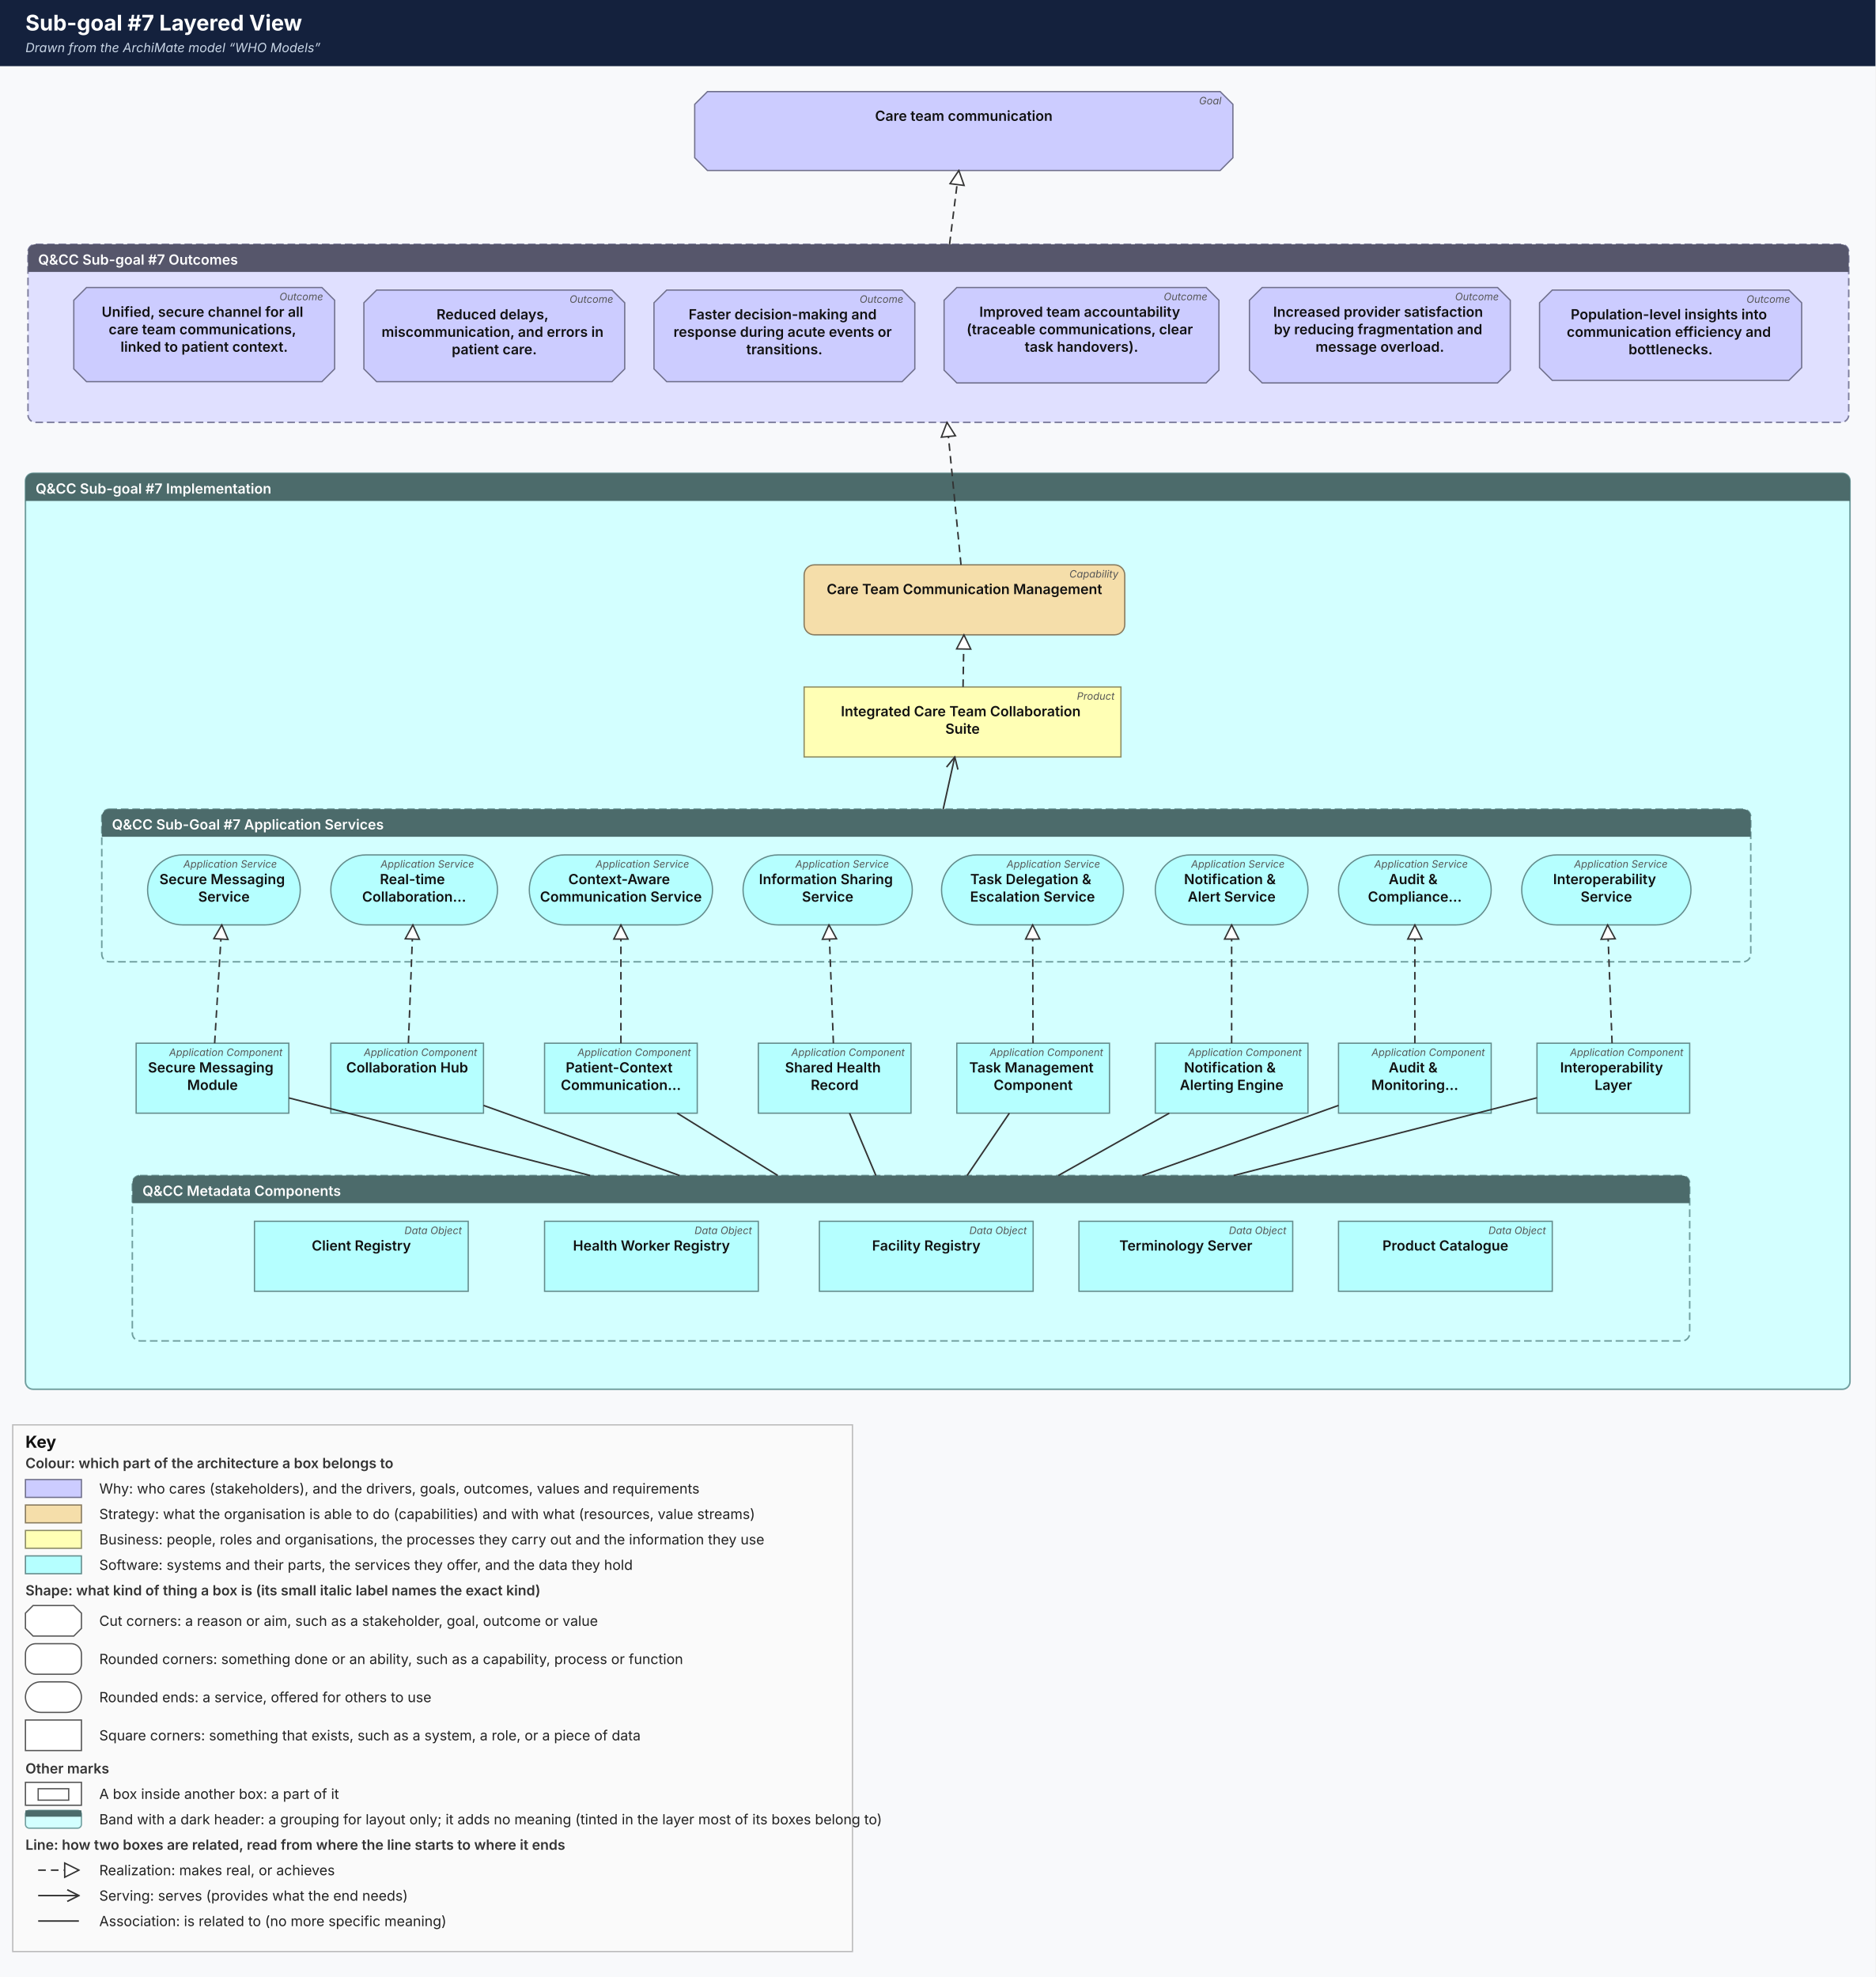
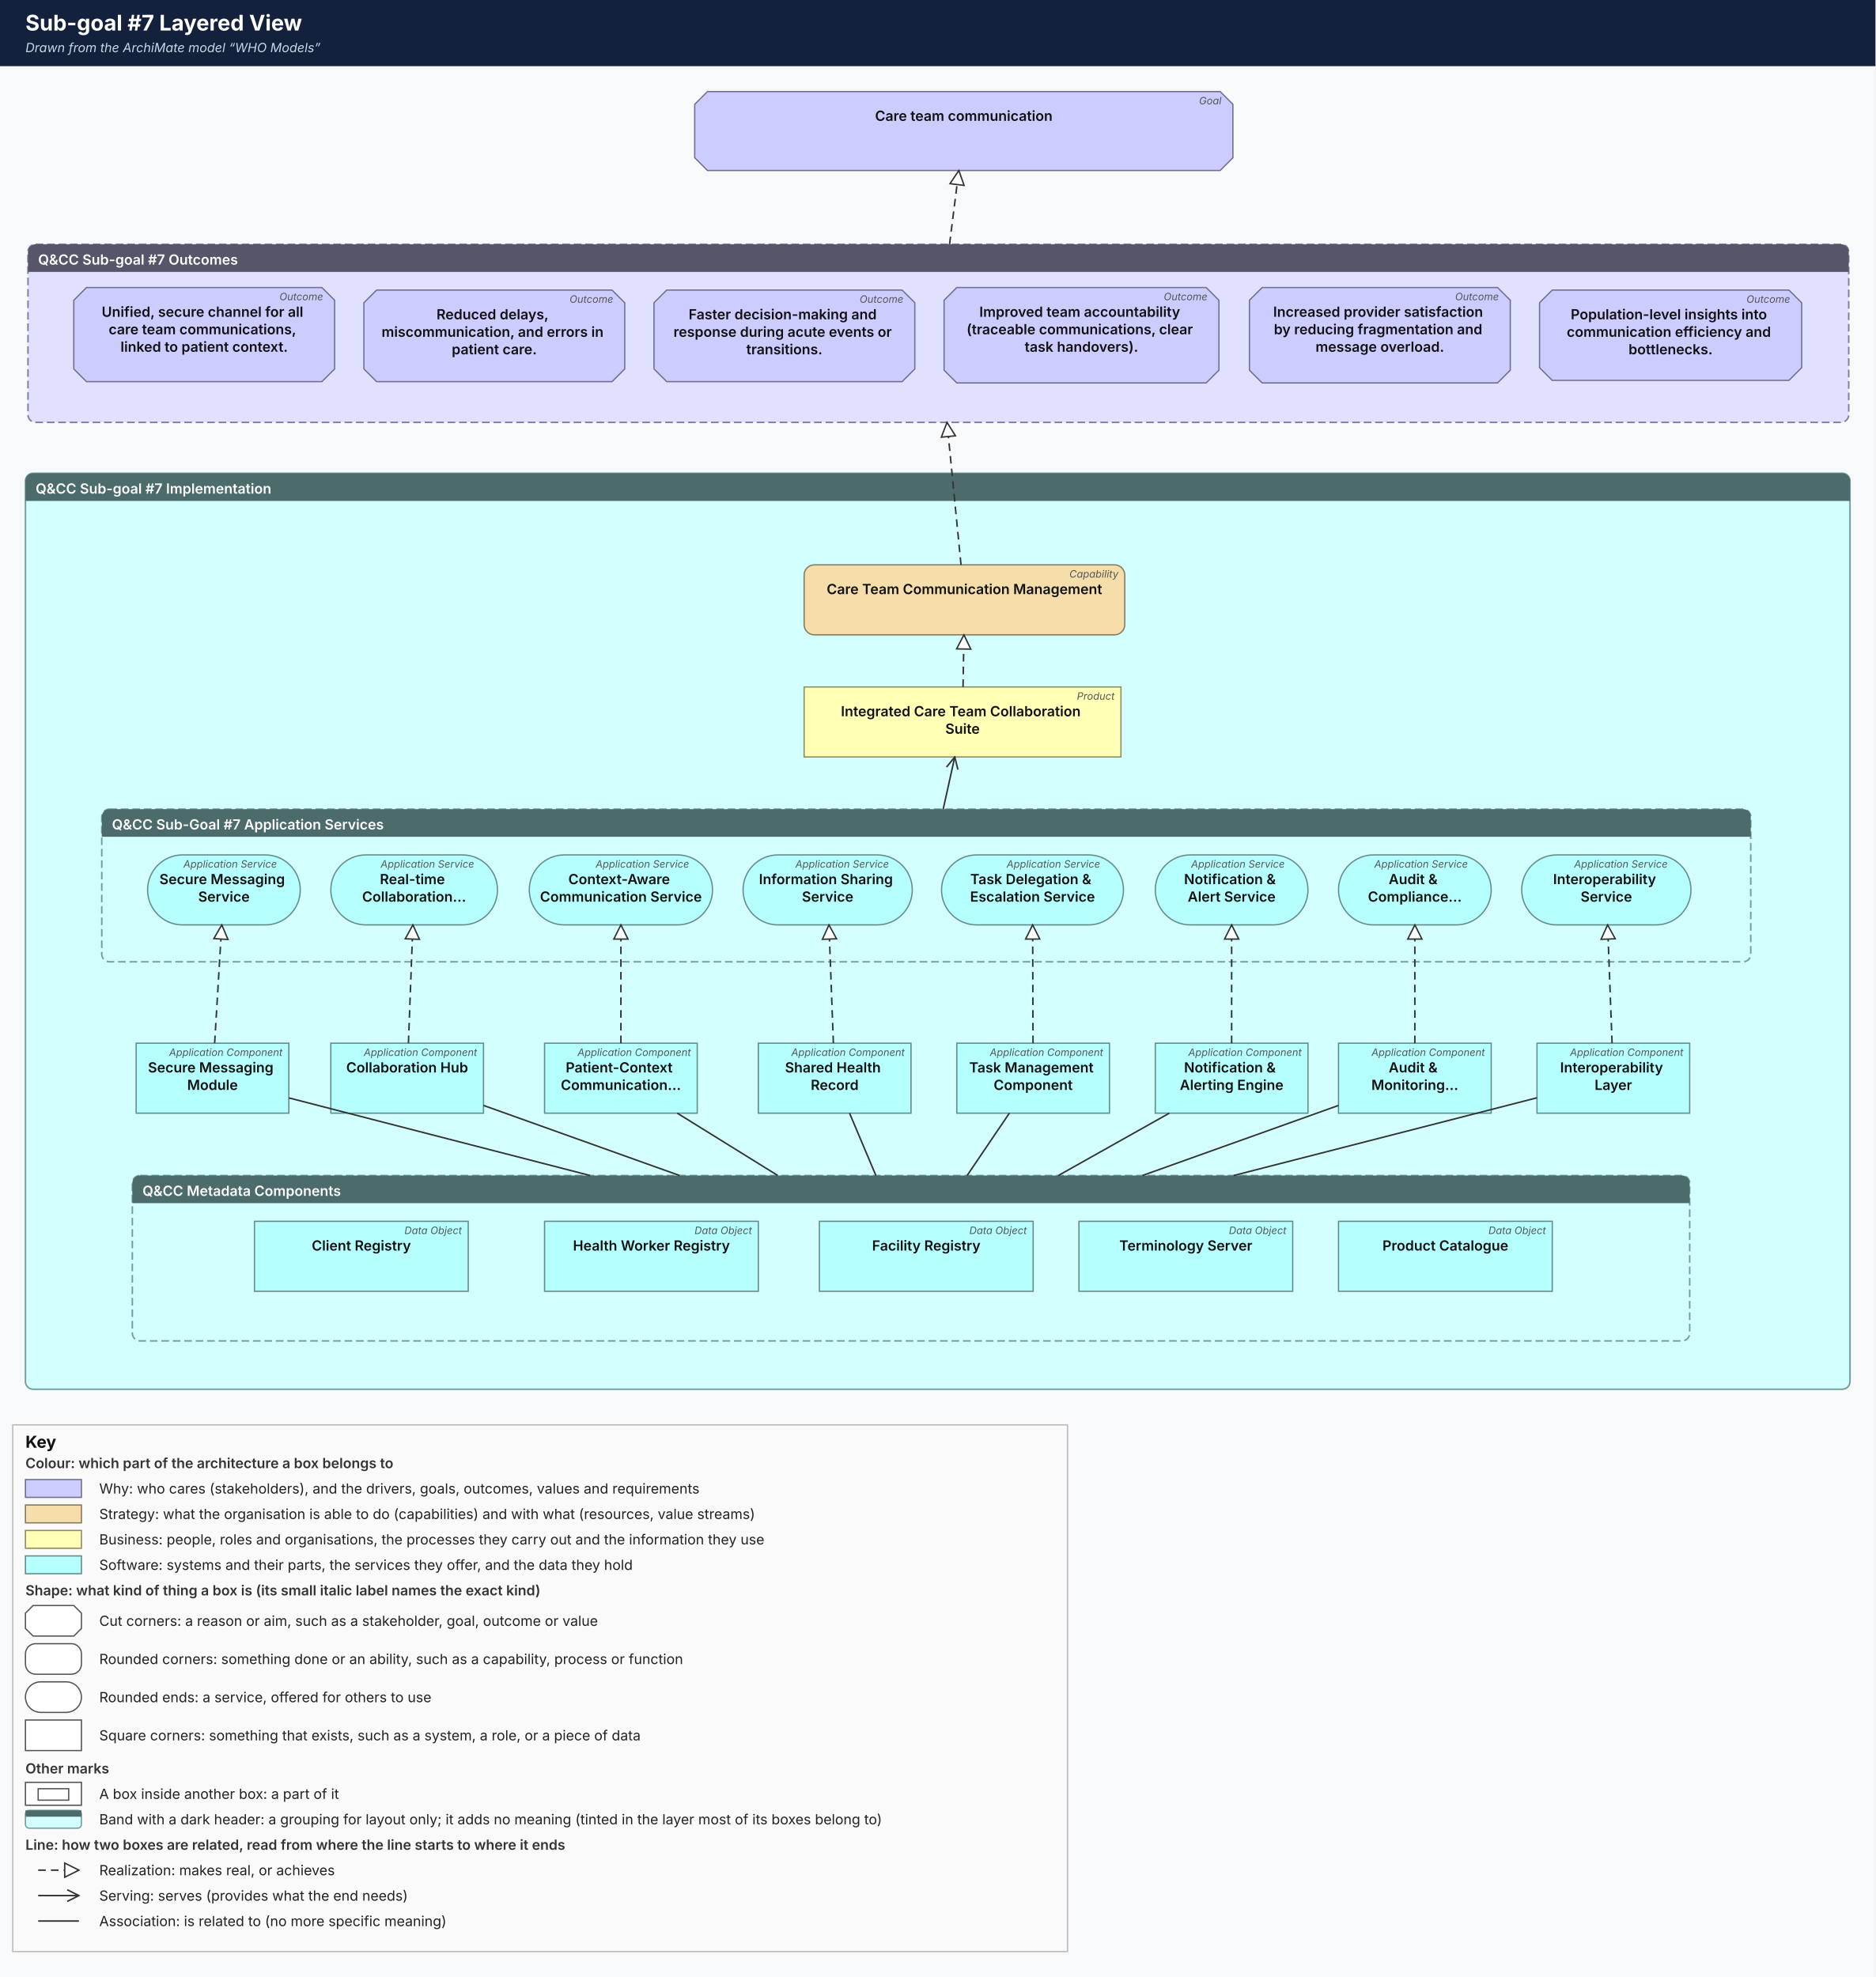
<svg xmlns="http://www.w3.org/2000/svg" viewBox="92 -12 1474 1554" width="1474" height="1554" role="img" aria-labelledby="av-title">
  <style>
.av-name{font:600 11px Inter, "Segoe UI", system-ui, -apple-system, Helvetica, Arial, sans-serif;fill:#111}
.av-type{font:italic 8px Inter, "Segoe UI", system-ui, -apple-system, Helvetica, Arial, sans-serif;fill:#555}
.av-group{font:600 11px Inter, "Segoe UI", system-ui, -apple-system, Helvetica, Arial, sans-serif;fill:#333}
.av-note{font:10px Inter, "Segoe UI", system-ui, -apple-system, Helvetica, Arial, sans-serif;fill:#222}
.av-key{font:11px Inter, "Segoe UI", system-ui, -apple-system, Helvetica, Arial, sans-serif;fill:#222}
.av-keyh{font:600 11px Inter, "Segoe UI", system-ui, -apple-system, Helvetica, Arial, sans-serif;fill:#333}
.av-keyt{font:700 13px Inter, "Segoe UI", system-ui, -apple-system, Helvetica, Arial, sans-serif;fill:#111}
.av-rel{font:9px Inter, "Segoe UI", system-ui, -apple-system, Helvetica, Arial, sans-serif;fill:#333;paint-order:stroke;stroke:#fff;stroke-width:3px}
a:hover rect,a:hover polygon,a:focus rect,a:focus polygon{stroke:#06c;stroke-width:2.5}
</style>
  <defs>
    <marker id="arrow-open" viewBox="0 0 12 12" refX="11" refY="6" markerWidth="11" markerHeight="11" orient="auto-start-reverse" markerUnits="userSpaceOnUse">
      <path d="M1 1 L11 6 L1 11" fill="none" stroke="#333" stroke-width="1.3" />
    </marker>
    <marker id="arrow-filled" viewBox="0 0 12 12" refX="11" refY="6" markerWidth="11" markerHeight="11" orient="auto-start-reverse" markerUnits="userSpaceOnUse">
      <path d="M1 1 L11 6 L1 11 Z" fill="#333" />
    </marker>
    <marker id="arrow-small" viewBox="0 0 10 10" refX="9" refY="5" markerWidth="8" markerHeight="8" orient="auto-start-reverse" markerUnits="userSpaceOnUse">
      <path d="M1 1 L9 5 L1 9" fill="none" stroke="#333" stroke-width="1.2" />
    </marker>
    <marker id="triangle-hollow" viewBox="0 0 14 14" refX="13" refY="7" markerWidth="13" markerHeight="13" orient="auto-start-reverse" markerUnits="userSpaceOnUse">
      <path d="M1 1 L13 7 L1 13 Z" fill="#fff" stroke="#333" stroke-width="1.2" />
    </marker>
    <marker id="diamond-filled" viewBox="0 0 16 10" refX="1" refY="5" markerWidth="16" markerHeight="10" orient="auto-start-reverse" markerUnits="userSpaceOnUse">
      <path d="M1 5 L8 1 L15 5 L8 9 Z" fill="#333" />
    </marker>
    <marker id="diamond-hollow" viewBox="0 0 16 10" refX="1" refY="5" markerWidth="16" markerHeight="10" orient="auto-start-reverse" markerUnits="userSpaceOnUse">
      <path d="M1 5 L8 1 L15 5 L8 9 Z" fill="#fff" stroke="#333" stroke-width="1.2" />
    </marker>
    <marker id="dot" viewBox="0 0 8 8" refX="4" refY="4" markerWidth="7" markerHeight="7" orient="auto" markerUnits="userSpaceOnUse">
      <circle cx="4" cy="4" r="3.2" fill="#333" />
    </marker>
    <pattern id="missing" width="8" height="8" patternUnits="userSpaceOnUse" patternTransform="rotate(45)">
      <rect width="8" height="8" fill="#fff" />
      <line x1="0" y1="0" x2="0" y2="8" stroke="#d33" stroke-width="2" />
    </pattern>
  </defs>
  <rect x="92" y="-12" width="1474" height="1554" fill="#f8f9fb" />
  <rect x="92" y="-12" width="1474" height="52" fill="#14213d" />
  <text x="112" y="12" style="font:700 17px Inter, &quot;Segoe UI&quot;, system-ui, -apple-system, Helvetica, Arial, sans-serif;fill:#fff">Sub-goal #7 Layered View</text>
  <text x="112" y="29" style="font:italic 10px Inter, &quot;Segoe UI&quot;, system-ui, -apple-system, Helvetica, Arial, sans-serif;fill:#c9d6e6">Drawn from the ArchiMate model “WHO Models”</text>
  <a href="../../../en/dpi-h-ra/archimate/0.2.0-draft.3/elements/care-team-communication/" target="_top">
    <polygon points="648,60 1051,60 1061,70 1061,112 1051,122 648,122 638,112 638,70" fill="#ccccff" stroke="#70708c" stroke-width="1" />
    <text class="av-type" x="1052" y="70" text-anchor="end">Goal</text>
    <text class="av-name" x="849.5" y="83" text-anchor="middle">
      <tspan x="849.5" dy="0">Care team communication</tspan>
    </text>
  </a>
  <a href="../../../en/dpi-h-ra/archimate/0.2.0-draft.3/elements/q-cc-sub-goal-7-outcomes/" target="_top">
    <rect x="114" y="180" width="1431" height="140" rx="6" fill="#e0e0ff" stroke="#7e7e9e" stroke-width="1.2" stroke-dasharray="6 3" />
    <path d="M114 186 a6 6 0 0 1 6 -6 h1419 a6 6 0 0 1 6 6 v15.75 h-1431 z" fill="#56566b" />
    <text class="av-group" x="122" y="196" style="fill:#fff">Q&amp;CC Sub-goal #7 Outcomes</text>
  </a>
  <a href="../../../en/dpi-h-ra/archimate/0.2.0-draft.3/elements/improved-team-accountability-traceable-communications-clear/" target="_top">
    <polygon points="844,214 1040,214 1050,224 1050,279 1040,289 844,289 834,279 834,224" fill="#ccccff" stroke="#70708c" stroke-width="1" />
    <text class="av-type" x="1041" y="224" text-anchor="end">Outcome</text>
    <text class="av-name" x="942" y="237" text-anchor="middle">
      <tspan x="942" dy="0">Improved team accountability</tspan>
      <tspan x="942" dy="13.75">(traceable communications, clear</tspan>
      <tspan x="942" dy="13.75">task handovers).</tspan>
    </text>
  </a>
  <a href="../../../en/dpi-h-ra/archimate/0.2.0-draft.3/elements/reduced-delays-miscommunication-and-errors-in-patient-care/" target="_top">
    <polygon points="388,216 573,216 583,226 583,278 573,288 388,288 378,278 378,226" fill="#ccccff" stroke="#70708c" stroke-width="1" />
    <text class="av-type" x="574" y="226" text-anchor="end">Outcome</text>
    <text class="av-name" x="480.5" y="239" text-anchor="middle">
      <tspan x="480.5" dy="0">Reduced delays,</tspan>
      <tspan x="480.5" dy="13.75">miscommunication, and errors in</tspan>
      <tspan x="480.5" dy="13.75">patient care.</tspan>
    </text>
  </a>
  <a href="../../../en/dpi-h-ra/archimate/0.2.0-draft.3/elements/unified-secure-channel-for-all-care-team-communications/" target="_top">
    <polygon points="160,214 345,214 355,224 355,278 345,288 160,288 150,278 150,224" fill="#ccccff" stroke="#70708c" stroke-width="1" />
    <text class="av-type" x="346" y="224" text-anchor="end">Outcome</text>
    <text class="av-name" x="252.5" y="237" text-anchor="middle">
      <tspan x="252.5" dy="0">Unified, secure channel for all</tspan>
      <tspan x="252.5" dy="13.75">care team communications,</tspan>
      <tspan x="252.5" dy="13.75">linked to patient context.</tspan>
    </text>
  </a>
  <a href="../../../en/dpi-h-ra/archimate/0.2.0-draft.3/elements/population-level-insights-into-communication-efficiency-and/" target="_top">
    <polygon points="1312,216 1498,216 1508,226 1508,277 1498,287 1312,287 1302,277 1302,226" fill="#ccccff" stroke="#70708c" stroke-width="1" />
    <text class="av-type" x="1499" y="226" text-anchor="end">Outcome</text>
    <text class="av-name" x="1405" y="239" text-anchor="middle">
      <tspan x="1405" dy="0">Population-level insights into</tspan>
      <tspan x="1405" dy="13.75">communication efficiency and</tspan>
      <tspan x="1405" dy="13.75">bottlenecks.</tspan>
    </text>
  </a>
  <a href="../../../en/dpi-h-ra/archimate/0.2.0-draft.3/elements/increased-provider-satisfaction-by-reducing-fragmentation/" target="_top">
    <polygon points="1084,214 1269,214 1279,224 1279,279 1269,289 1084,289 1074,279 1074,224" fill="#ccccff" stroke="#70708c" stroke-width="1" />
    <text class="av-type" x="1270" y="224" text-anchor="end">Outcome</text>
    <text class="av-name" x="1176.5" y="237" text-anchor="middle">
      <tspan x="1176.5" dy="0">Increased provider satisfaction</tspan>
      <tspan x="1176.5" dy="13.75">by reducing fragmentation and</tspan>
      <tspan x="1176.5" dy="13.75">message overload.</tspan>
    </text>
  </a>
  <a href="../../../en/dpi-h-ra/archimate/0.2.0-draft.3/elements/faster-decision-making-and-response-during-acute-events-or/" target="_top">
    <polygon points="616,216 801,216 811,226 811,278 801,288 616,288 606,278 606,226" fill="#ccccff" stroke="#70708c" stroke-width="1" />
    <text class="av-type" x="802" y="226" text-anchor="end">Outcome</text>
    <text class="av-name" x="708.5" y="239" text-anchor="middle">
      <tspan x="708.5" dy="0">Faster decision-making and</tspan>
      <tspan x="708.5" dy="13.75">response during acute events or</tspan>
      <tspan x="708.5" dy="13.75">transitions.</tspan>
    </text>
  </a>
  <g class="av-g">
    <rect x="112" y="360" width="1434" height="720" rx="6" fill="#d3ffff" stroke="#709e9e" stroke-width="1.2" />
    <path d="M112 366 a6 6 0 0 1 6 -6 h1422 a6 6 0 0 1 6 6 v15.75 h-1434 z" fill="#4c6b6b" />
    <text class="av-group" x="120" y="376" style="fill:#fff">Q&amp;CC Sub-goal #7 Implementation</text>
  </g>
  <a href="../../../en/dpi-h-ra/archimate/0.2.0-draft.3/elements/care-team-communication-management/" target="_top">
    <rect x="724" y="432" width="252" height="55" rx="8" fill="#f5deaa" stroke="#877a5e" stroke-width="1" />
    <text class="av-type" x="971" y="442" text-anchor="end">Capability</text>
    <text class="av-name" x="850" y="455" text-anchor="middle">
      <tspan x="850" dy="0">Care Team Communication Management</tspan>
    </text>
  </a>
  <a href="../../../en/dpi-h-ra/archimate/0.2.0-draft.3/elements/integrated-care-team-collaboration-suite/" target="_top">
    <rect x="724" y="528" width="249" height="55" fill="#ffffb5" stroke="#8c8c64" stroke-width="1" />
    <text class="av-type" x="968" y="538" text-anchor="end">Product</text>
    <text class="av-name" x="848.5" y="551" text-anchor="middle">
      <tspan x="848.5" dy="0">Integrated Care Team Collaboration</tspan>
      <tspan x="848.5" dy="13.75">Suite</tspan>
    </text>
  </a>
  <a href="../../../en/dpi-h-ra/archimate/0.2.0-draft.3/elements/q-cc-sub-goal-7-application-services/" target="_top">
    <rect x="172" y="624" width="1296" height="120" rx="6" fill="#d3ffff" stroke="#709e9e" stroke-width="1.2" stroke-dasharray="6 3" />
    <path d="M172 630 a6 6 0 0 1 6 -6 h1284 a6 6 0 0 1 6 6 v15.75 h-1296 z" fill="#4c6b6b" />
    <text class="av-group" x="180" y="640" style="fill:#fff">Q&amp;CC Sub-Goal #7 Application Services</text>
  </a>
  <a href="../../../en/dpi-h-ra/archimate/0.2.0-draft.3/elements/secure-messaging-service/" target="_top">
    <rect x="208" y="660" width="120" height="55" rx="27.5" fill="#b5ffff" stroke="#648c8c" stroke-width="1" />
    <text class="av-type" x="309.667" y="670" text-anchor="end">Application Service</text>
    <text class="av-name" x="268" y="683" text-anchor="middle">
      <tspan x="268" dy="0">Secure Messaging</tspan>
      <tspan x="268" dy="13.75">Service</tspan>
    </text>
  </a>
  <a href="../../../en/dpi-h-ra/archimate/0.2.0-draft.3/elements/real-time-collaboration-service/" target="_top">
    <rect x="352" y="660" width="131" height="55" rx="27.5" fill="#b5ffff" stroke="#648c8c" stroke-width="1" />
    <text class="av-type" x="464.667" y="670" text-anchor="end">Application Service</text>
    <text class="av-name" x="417.5" y="683" text-anchor="middle">
      <tspan x="417.5" dy="0">Real-time</tspan>
      <tspan x="417.5" dy="13.75">Collaboration…</tspan>
    </text>
  </a>
  <a href="../../../en/dpi-h-ra/archimate/0.2.0-draft.3/elements/context-aware-communication-service/" target="_top">
    <rect x="508" y="660" width="144" height="55" rx="27.5" fill="#b5ffff" stroke="#648c8c" stroke-width="1" />
    <text class="av-type" x="633.667" y="670" text-anchor="end">Application Service</text>
    <text class="av-name" x="580" y="683" text-anchor="middle">
      <tspan x="580" dy="0">Context-Aware</tspan>
      <tspan x="580" dy="13.75">Communication Service</tspan>
    </text>
  </a>
  <a href="../../../en/dpi-h-ra/archimate/0.2.0-draft.3/elements/information-sharing-service/" target="_top">
    <rect x="676" y="660" width="133" height="55" rx="27.5" fill="#b5ffff" stroke="#648c8c" stroke-width="1" />
    <text class="av-type" x="790.667" y="670" text-anchor="end">Application Service</text>
    <text class="av-name" x="742.5" y="683" text-anchor="middle">
      <tspan x="742.5" dy="0">Information Sharing</tspan>
      <tspan x="742.5" dy="13.75">Service</tspan>
    </text>
  </a>
  <a href="../../../en/dpi-h-ra/archimate/0.2.0-draft.3/elements/task-delegation-escalation-service/" target="_top">
    <rect x="832" y="660" width="143" height="55" rx="27.5" fill="#b5ffff" stroke="#648c8c" stroke-width="1" />
    <text class="av-type" x="956.667" y="670" text-anchor="end">Application Service</text>
    <text class="av-name" x="903.5" y="683" text-anchor="middle">
      <tspan x="903.5" dy="0">Task Delegation &amp;</tspan>
      <tspan x="903.5" dy="13.75">Escalation Service</tspan>
    </text>
  </a>
  <a href="../../../en/dpi-h-ra/archimate/0.2.0-draft.3/elements/notification-alert-service/" target="_top">
    <rect x="1000" y="660" width="120" height="55" rx="27.5" fill="#b5ffff" stroke="#648c8c" stroke-width="1" />
    <text class="av-type" x="1101.667" y="670" text-anchor="end">Application Service</text>
    <text class="av-name" x="1060" y="683" text-anchor="middle">
      <tspan x="1060" dy="0">Notification &amp;</tspan>
      <tspan x="1060" dy="13.75">Alert Service</tspan>
    </text>
  </a>
  <a href="../../../en/dpi-h-ra/archimate/0.2.0-draft.3/elements/audit-compliance-service-4892/" target="_top">
    <rect x="1144" y="660" width="120" height="55" rx="27.5" fill="#b5ffff" stroke="#648c8c" stroke-width="1" />
    <text class="av-type" x="1245.667" y="670" text-anchor="end">Application Service</text>
    <text class="av-name" x="1204" y="683" text-anchor="middle">
      <tspan x="1204" dy="0">Audit &amp;</tspan>
      <tspan x="1204" dy="13.75">Compliance…</tspan>
    </text>
  </a>
  <a href="../../../en/dpi-h-ra/archimate/0.2.0-draft.3/elements/interoperability-service-c659/" target="_top">
    <rect x="1288" y="660" width="133" height="55" rx="27.5" fill="#b5ffff" stroke="#648c8c" stroke-width="1" />
    <text class="av-type" x="1402.667" y="670" text-anchor="end">Application Service</text>
    <text class="av-name" x="1354.5" y="683" text-anchor="middle">
      <tspan x="1354.5" dy="0">Interoperability</tspan>
      <tspan x="1354.5" dy="13.75">Service</tspan>
    </text>
  </a>
  <a href="../../../en/dpi-h-ra/archimate/0.2.0-draft.3/elements/secure-messaging-module/" target="_top">
    <rect x="199" y="808" width="120" height="55" fill="#b5ffff" stroke="#648c8c" stroke-width="1" />
    <text class="av-type" x="314" y="818" text-anchor="end">Application Component</text>
    <text class="av-name" x="259" y="831" text-anchor="middle">
      <tspan x="259" dy="0">Secure Messaging</tspan>
      <tspan x="259" dy="13.75">Module</tspan>
    </text>
  </a>
  <a href="../../../en/dpi-h-ra/archimate/0.2.0-draft.3/elements/collaboration-hub/" target="_top">
    <rect x="352" y="808" width="120" height="55" fill="#b5ffff" stroke="#648c8c" stroke-width="1" />
    <text class="av-type" x="467" y="818" text-anchor="end">Application Component</text>
    <text class="av-name" x="412" y="831" text-anchor="middle">
      <tspan x="412" dy="0">Collaboration Hub</tspan>
    </text>
  </a>
  <a href="../../../en/dpi-h-ra/archimate/0.2.0-draft.3/elements/patient-context-communication-component/" target="_top">
    <rect x="520" y="808" width="120" height="55" fill="#b5ffff" stroke="#648c8c" stroke-width="1" />
    <text class="av-type" x="635" y="818" text-anchor="end">Application Component</text>
    <text class="av-name" x="580" y="831" text-anchor="middle">
      <tspan x="580" dy="0">Patient-Context</tspan>
      <tspan x="580" dy="13.75">Communication…</tspan>
    </text>
  </a>
  <a href="../../../en/dpi-h-ra/archimate/0.2.0-draft.3/elements/shared-health-record-805d/" target="_top">
    <rect x="688" y="808" width="120" height="55" fill="#b5ffff" stroke="#648c8c" stroke-width="1" />
    <text class="av-type" x="803" y="818" text-anchor="end">Application Component</text>
    <text class="av-name" x="748" y="831" text-anchor="middle">
      <tspan x="748" dy="0">Shared Health</tspan>
      <tspan x="748" dy="13.75">Record</tspan>
    </text>
  </a>
  <a href="../../../en/dpi-h-ra/archimate/0.2.0-draft.3/elements/task-management-component/" target="_top">
    <rect x="844" y="808" width="120" height="55" fill="#b5ffff" stroke="#648c8c" stroke-width="1" />
    <text class="av-type" x="959" y="818" text-anchor="end">Application Component</text>
    <text class="av-name" x="904" y="831" text-anchor="middle">
      <tspan x="904" dy="0">Task Management</tspan>
      <tspan x="904" dy="13.75">Component</tspan>
    </text>
  </a>
  <a href="../../../en/dpi-h-ra/archimate/0.2.0-draft.3/elements/notification-alerting-engine/" target="_top">
    <rect x="1000" y="808" width="120" height="55" fill="#b5ffff" stroke="#648c8c" stroke-width="1" />
    <text class="av-type" x="1115" y="818" text-anchor="end">Application Component</text>
    <text class="av-name" x="1060" y="831" text-anchor="middle">
      <tspan x="1060" dy="0">Notification &amp;</tspan>
      <tspan x="1060" dy="13.75">Alerting Engine</tspan>
    </text>
  </a>
  <a href="../../../en/dpi-h-ra/archimate/0.2.0-draft.3/elements/audit-monitoring-component/" target="_top">
    <rect x="1144" y="808" width="120" height="55" fill="#b5ffff" stroke="#648c8c" stroke-width="1" />
    <text class="av-type" x="1259" y="818" text-anchor="end">Application Component</text>
    <text class="av-name" x="1204" y="831" text-anchor="middle">
      <tspan x="1204" dy="0">Audit &amp;</tspan>
      <tspan x="1204" dy="13.75">Monitoring…</tspan>
    </text>
  </a>
  <a href="../../../en/dpi-h-ra/archimate/0.2.0-draft.3/elements/interoperability-layer/" target="_top">
    <rect x="1300" y="808" width="120" height="55" fill="#b5ffff" stroke="#648c8c" stroke-width="1" />
    <text class="av-type" x="1415" y="818" text-anchor="end">Application Component</text>
    <text class="av-name" x="1360" y="831" text-anchor="middle">
      <tspan x="1360" dy="0">Interoperability</tspan>
      <tspan x="1360" dy="13.75">Layer</tspan>
    </text>
  </a>
  <a href="../../../en/dpi-h-ra/archimate/0.2.0-draft.3/elements/q-cc-metadata-components-ca10/" target="_top">
    <rect x="196" y="912" width="1224" height="130" rx="6" fill="#d3ffff" stroke="#709e9e" stroke-width="1.2" stroke-dasharray="6 3" />
    <path d="M196 918 a6 6 0 0 1 6 -6 h1212 a6 6 0 0 1 6 6 v15.75 h-1224 z" fill="#4c6b6b" />
    <text class="av-group" x="204" y="928" style="fill:#fff">Q&amp;CC Metadata Components</text>
  </a>
  <a href="../../../en/dpi-h-ra/archimate/0.2.0-draft.3/elements/client-registry-8411/" target="_top">
    <rect x="292" y="948" width="168" height="55" fill="#b5ffff" stroke="#648c8c" stroke-width="1" />
    <text class="av-type" x="455" y="958" text-anchor="end">Data Object</text>
    <text class="av-name" x="376" y="971" text-anchor="middle">
      <tspan x="376" dy="0">Client Registry</tspan>
    </text>
  </a>
  <a href="../../../en/dpi-h-ra/archimate/0.2.0-draft.3/elements/health-worker-registry-2a4a/" target="_top">
    <rect x="520" y="948" width="168" height="55" fill="#b5ffff" stroke="#648c8c" stroke-width="1" />
    <text class="av-type" x="683" y="958" text-anchor="end">Data Object</text>
    <text class="av-name" x="604" y="971" text-anchor="middle">
      <tspan x="604" dy="0">Health Worker Registry</tspan>
    </text>
  </a>
  <a href="../../../en/dpi-h-ra/archimate/0.2.0-draft.3/elements/facility-registry-34ba/" target="_top">
    <rect x="736" y="948" width="168" height="55" fill="#b5ffff" stroke="#648c8c" stroke-width="1" />
    <text class="av-type" x="899" y="958" text-anchor="end">Data Object</text>
    <text class="av-name" x="820" y="971" text-anchor="middle">
      <tspan x="820" dy="0">Facility Registry</tspan>
    </text>
  </a>
  <a href="../../../en/dpi-h-ra/archimate/0.2.0-draft.3/elements/terminology-server-e133/" target="_top">
    <rect x="940" y="948" width="168" height="55" fill="#b5ffff" stroke="#648c8c" stroke-width="1" />
    <text class="av-type" x="1103" y="958" text-anchor="end">Data Object</text>
    <text class="av-name" x="1024" y="971" text-anchor="middle">
      <tspan x="1024" dy="0">Terminology Server</tspan>
    </text>
  </a>
  <a href="../../../en/dpi-h-ra/archimate/0.2.0-draft.3/elements/product-catalogue-6a4a/" target="_top">
    <rect x="1144" y="948" width="168" height="55" fill="#b5ffff" stroke="#648c8c" stroke-width="1" />
    <text class="av-type" x="1307" y="958" text-anchor="end">Data Object</text>
    <text class="av-name" x="1228" y="971" text-anchor="middle">
      <tspan x="1228" dy="0">Product Catalogue</tspan>
    </text>
  </a>
  <a href="../../../en/dpi-h-ra/archimate/0.2.0-draft.3/relationships/id-aff10226d7954a78a1696c8346ead574/" target="_top">
    <path d="M838.3 180 L845.6 122" fill="none" stroke="#333" stroke-width="1.2" stroke-dasharray="6 4" marker-end="url(#triangle-hollow)" />
    <path d="M838.3 180 L845.6 122" fill="none" stroke="transparent" stroke-width="8" />
  </a>
  <a href="../../../en/dpi-h-ra/archimate/0.2.0-draft.3/relationships/id-7e473a1176db4424aeed5a3729804542/" target="_top">
    <path d="M847.3 432 L836.3 320" fill="none" stroke="#333" stroke-width="1.2" stroke-dasharray="6 4" marker-end="url(#triangle-hollow)" />
    <path d="M847.3 432 L836.3 320" fill="none" stroke="transparent" stroke-width="8" />
  </a>
  <a href="../../../en/dpi-h-ra/archimate/0.2.0-draft.3/relationships/id-4487595b12134d188571c01c21a04832/" target="_top">
    <path d="M848.9 528 L849.6 487" fill="none" stroke="#333" stroke-width="1.2" stroke-dasharray="6 4" marker-end="url(#triangle-hollow)" />
    <path d="M848.9 528 L849.6 487" fill="none" stroke="transparent" stroke-width="8" />
  </a>
  <a href="../../../en/dpi-h-ra/archimate/0.2.0-draft.3/relationships/id-6dcb12e2a38e46d8ac78c6cfa7a3a0df/" target="_top">
    <path d="M833.3 624 L842.4 583" fill="none" stroke="#333" stroke-width="1.2" marker-end="url(#arrow-open)" />
    <path d="M833.3 624 L842.4 583" fill="none" stroke="transparent" stroke-width="8" />
  </a>
  <a href="../../../en/dpi-h-ra/archimate/0.2.0-draft.3/relationships/id-0e2b70428ec14977b090e1e104a42a87/" target="_top">
    <path d="M260.7 808 L266.3 715" fill="none" stroke="#333" stroke-width="1.2" stroke-dasharray="6 4" marker-end="url(#triangle-hollow)" />
    <path d="M260.7 808 L266.3 715" fill="none" stroke="transparent" stroke-width="8" />
  </a>
  <a href="../../../en/dpi-h-ra/archimate/0.2.0-draft.3/relationships/id-bc71d332d8e345e28b38532c46691bab/" target="_top">
    <path d="M413 808 L416.5 715" fill="none" stroke="#333" stroke-width="1.2" stroke-dasharray="6 4" marker-end="url(#triangle-hollow)" />
    <path d="M413 808 L416.5 715" fill="none" stroke="transparent" stroke-width="8" />
  </a>
  <a href="../../../en/dpi-h-ra/archimate/0.2.0-draft.3/relationships/id-78e7073a47ee4f0b8bf1295f51e61055/" target="_top">
    <path d="M580 808 L580 715" fill="none" stroke="#333" stroke-width="1.2" stroke-dasharray="6 4" marker-end="url(#triangle-hollow)" />
    <path d="M580 808 L580 715" fill="none" stroke="transparent" stroke-width="8" />
  </a>
  <a href="../../../en/dpi-h-ra/archimate/0.2.0-draft.3/relationships/id-fa969300ad2d4633affa92172fe9f70e/" target="_top">
    <path d="M747 808 L743.5 715" fill="none" stroke="#333" stroke-width="1.2" stroke-dasharray="6 4" marker-end="url(#triangle-hollow)" />
    <path d="M747 808 L743.5 715" fill="none" stroke="transparent" stroke-width="8" />
  </a>
  <a href="../../../en/dpi-h-ra/archimate/0.2.0-draft.3/relationships/id-334f2249704e4ee89c716d472558eefa/" target="_top">
    <path d="M903.9 808 L903.6 715" fill="none" stroke="#333" stroke-width="1.2" stroke-dasharray="6 4" marker-end="url(#triangle-hollow)" />
    <path d="M903.9 808 L903.6 715" fill="none" stroke="transparent" stroke-width="8" />
  </a>
  <a href="../../../en/dpi-h-ra/archimate/0.2.0-draft.3/relationships/id-18a30733d98a4827ba3a386e0950e359/" target="_top">
    <path d="M1060 808 L1060 715" fill="none" stroke="#333" stroke-width="1.2" stroke-dasharray="6 4" marker-end="url(#triangle-hollow)" />
    <path d="M1060 808 L1060 715" fill="none" stroke="transparent" stroke-width="8" />
  </a>
  <a href="../../../en/dpi-h-ra/archimate/0.2.0-draft.3/relationships/id-ea862e639db54c9cb05b38902082ac75/" target="_top">
    <path d="M1204 808 L1204 715" fill="none" stroke="#333" stroke-width="1.2" stroke-dasharray="6 4" marker-end="url(#triangle-hollow)" />
    <path d="M1204 808 L1204 715" fill="none" stroke="transparent" stroke-width="8" />
  </a>
  <a href="../../../en/dpi-h-ra/archimate/0.2.0-draft.3/relationships/id-b6c2d21404534778a95108558e57e4b9/" target="_top">
    <path d="M1359 808 L1355.5 715" fill="none" stroke="#333" stroke-width="1.2" stroke-dasharray="6 4" marker-end="url(#triangle-hollow)" />
    <path d="M1359 808 L1355.5 715" fill="none" stroke="transparent" stroke-width="8" />
  </a>
  <a href="../../../en/dpi-h-ra/archimate/0.2.0-draft.3/relationships/id-ab6034fe74014434a98d11e9cbf86fa0/" target="_top">
    <path d="M626.1 912 L472 856.9" fill="none" stroke="#333" stroke-width="1.2" />
    <path d="M626.1 912 L472 856.9" fill="none" stroke="transparent" stroke-width="8" />
  </a>
  <a href="../../../en/dpi-h-ra/archimate/0.2.0-draft.3/relationships/id-dfdcf2b50c0c4bab9d30f1ef03d77207/" target="_top">
    <path d="M780.4 912 L759.7 863" fill="none" stroke="#333" stroke-width="1.2" />
    <path d="M780.4 912 L759.7 863" fill="none" stroke="transparent" stroke-width="8" />
  </a>
  <a href="../../../en/dpi-h-ra/archimate/0.2.0-draft.3/relationships/id-dbe03b48e3c047c683a9ff1752429a1a/" target="_top">
    <path d="M989.9 912 L1144 856.9" fill="none" stroke="#333" stroke-width="1.2" />
    <path d="M989.9 912 L1144 856.9" fill="none" stroke="transparent" stroke-width="8" />
  </a>
  <a href="../../../en/dpi-h-ra/archimate/0.2.0-draft.3/relationships/id-e4bff81d6e904f10a23b597a20e6a0a1/" target="_top">
    <path d="M852.1 912 L885.3 863" fill="none" stroke="#333" stroke-width="1.2" />
    <path d="M852.1 912 L885.3 863" fill="none" stroke="transparent" stroke-width="8" />
  </a>
  <a href="../../../en/dpi-h-ra/archimate/0.2.0-draft.3/relationships/id-1ca24996de8842bbbcf9a267a9897ce5/" target="_top">
    <path d="M923.8 912 L1011 863" fill="none" stroke="#333" stroke-width="1.2" />
    <path d="M923.8 912 L1011 863" fill="none" stroke="transparent" stroke-width="8" />
  </a>
  <a href="../../../en/dpi-h-ra/archimate/0.2.0-draft.3/relationships/id-a84c2729233844ffb14ac9b7fddcad9d/" target="_top">
    <path d="M1061.6 912 L1300 850.9" fill="none" stroke="#333" stroke-width="1.2" />
    <path d="M1061.6 912 L1300 850.9" fill="none" stroke="transparent" stroke-width="8" />
  </a>
  <a href="../../../en/dpi-h-ra/archimate/0.2.0-draft.3/relationships/id-88b848309bc146d1b433ddb08c92b8b7/" target="_top">
    <path d="M555.8 912 L319 851" fill="none" stroke="#333" stroke-width="1.2" />
    <path d="M555.8 912 L319 851" fill="none" stroke="transparent" stroke-width="8" />
  </a>
  <a href="../../../en/dpi-h-ra/archimate/0.2.0-draft.3/relationships/id-86d0805dd2f4405c837e1866fc5df8d0/" target="_top">
    <path d="M703.3 912 L624.3 863" fill="none" stroke="#333" stroke-width="1.2" />
    <path d="M703.3 912 L624.3 863" fill="none" stroke="transparent" stroke-width="8" />
  </a>
  <g class="av-legend">
-     <rect x="102" y="1108" width="660" height="414" fill="#fafafa" stroke="#bbb" />
+     <rect x="102" y="1108" width="829" height="414" fill="#fafafa" stroke="#bbb" />
    <text class="av-keyt" x="112" y="1126">Key</text>
    <text class="av-keyh" x="112" y="1142">Colour: which part of the architecture a box belongs to</text>
    <rect x="112" y="1151" width="44" height="14" fill="#ccccff" stroke="#70708c" />
    <text class="av-key" x="170" y="1162">Why: who cares (stakeholders), and the drivers, goals, outcomes, values and requirements</text>
    <rect x="112" y="1171" width="44" height="14" fill="#f5deaa" stroke="#877a5e" />
    <text class="av-key" x="170" y="1182">Strategy: what the organisation is able to do (capabilities) and with what (resources, value streams)</text>
    <rect x="112" y="1191" width="44" height="14" fill="#ffffb5" stroke="#8c8c64" />
    <text class="av-key" x="170" y="1202">Business: people, roles and organisations, the processes they carry out and the information they use</text>
    <rect x="112" y="1211" width="44" height="14" fill="#b5ffff" stroke="#648c8c" />
    <text class="av-key" x="170" y="1222">Software: systems and their parts, the services they offer, and the data they hold</text>
    <text class="av-keyh" x="112" y="1242">Shape: what kind of thing a box is (its small italic label names the exact kind)</text>
    <polygon points="118,1250 150,1250 156,1256 156,1268 150,1274 118,1274 112,1268 112,1256" fill="#fff" stroke="#555" />
    <text class="av-key" x="170" y="1266">Cut corners: a reason or aim, such as a stakeholder, goal, outcome or value</text>
    <rect x="112" y="1280" width="44" height="24" rx="8" fill="#fff" stroke="#555" />
    <text class="av-key" x="170" y="1296">Rounded corners: something done or an ability, such as a capability, process or function</text>
    <rect x="112" y="1310" width="44" height="24" rx="12" fill="#fff" stroke="#555" />
    <text class="av-key" x="170" y="1326">Rounded ends: a service, offered for others to use</text>
    <rect x="112" y="1340" width="44" height="24" fill="#fff" stroke="#555" />
    <text class="av-key" x="170" y="1356">Square corners: something that exists, such as a system, a role, or a piece of data</text>
    <text class="av-keyh" x="112" y="1382">Other marks</text>
    <rect x="112" y="1389" width="44" height="18" fill="#fff" stroke="#555" />
    <rect x="122" y="1394" width="24" height="9" fill="#fff" stroke="#555" />
    <text class="av-key" x="170" y="1402">A box inside another box: a part of it</text>
    <rect x="112" y="1411" width="44" height="14" rx="3" fill="#d3ffff" stroke="#709e9e" />
    <rect x="112" y="1411" width="44" height="5" fill="#4c6b6b" />
    <text class="av-key" x="170" y="1422">Band with a dark header: a grouping for layout only; it adds no meaning (tinted in the layer most of its boxes belong to)</text>
    <text class="av-keyh" x="112" y="1442">Line: how two boxes are related, read from where the line starts to where it ends</text>
    <path d="M122 1458 L154 1458" fill="none" stroke="#333" stroke-width="1.2" stroke-dasharray="6 4" marker-end="url(#triangle-hollow)" />
    <text class="av-key" x="170" y="1462">Realization: makes real, or achieves</text>
    <path d="M122 1478 L154 1478" fill="none" stroke="#333" stroke-width="1.2" marker-end="url(#arrow-open)" />
    <text class="av-key" x="170" y="1482">Serving: serves (provides what the end needs)</text>
    <path d="M122 1498 L154 1498" fill="none" stroke="#333" stroke-width="1.2" />
    <text class="av-key" x="170" y="1502">Association: is related to (no more specific meaning)</text>
  </g>
</svg>
